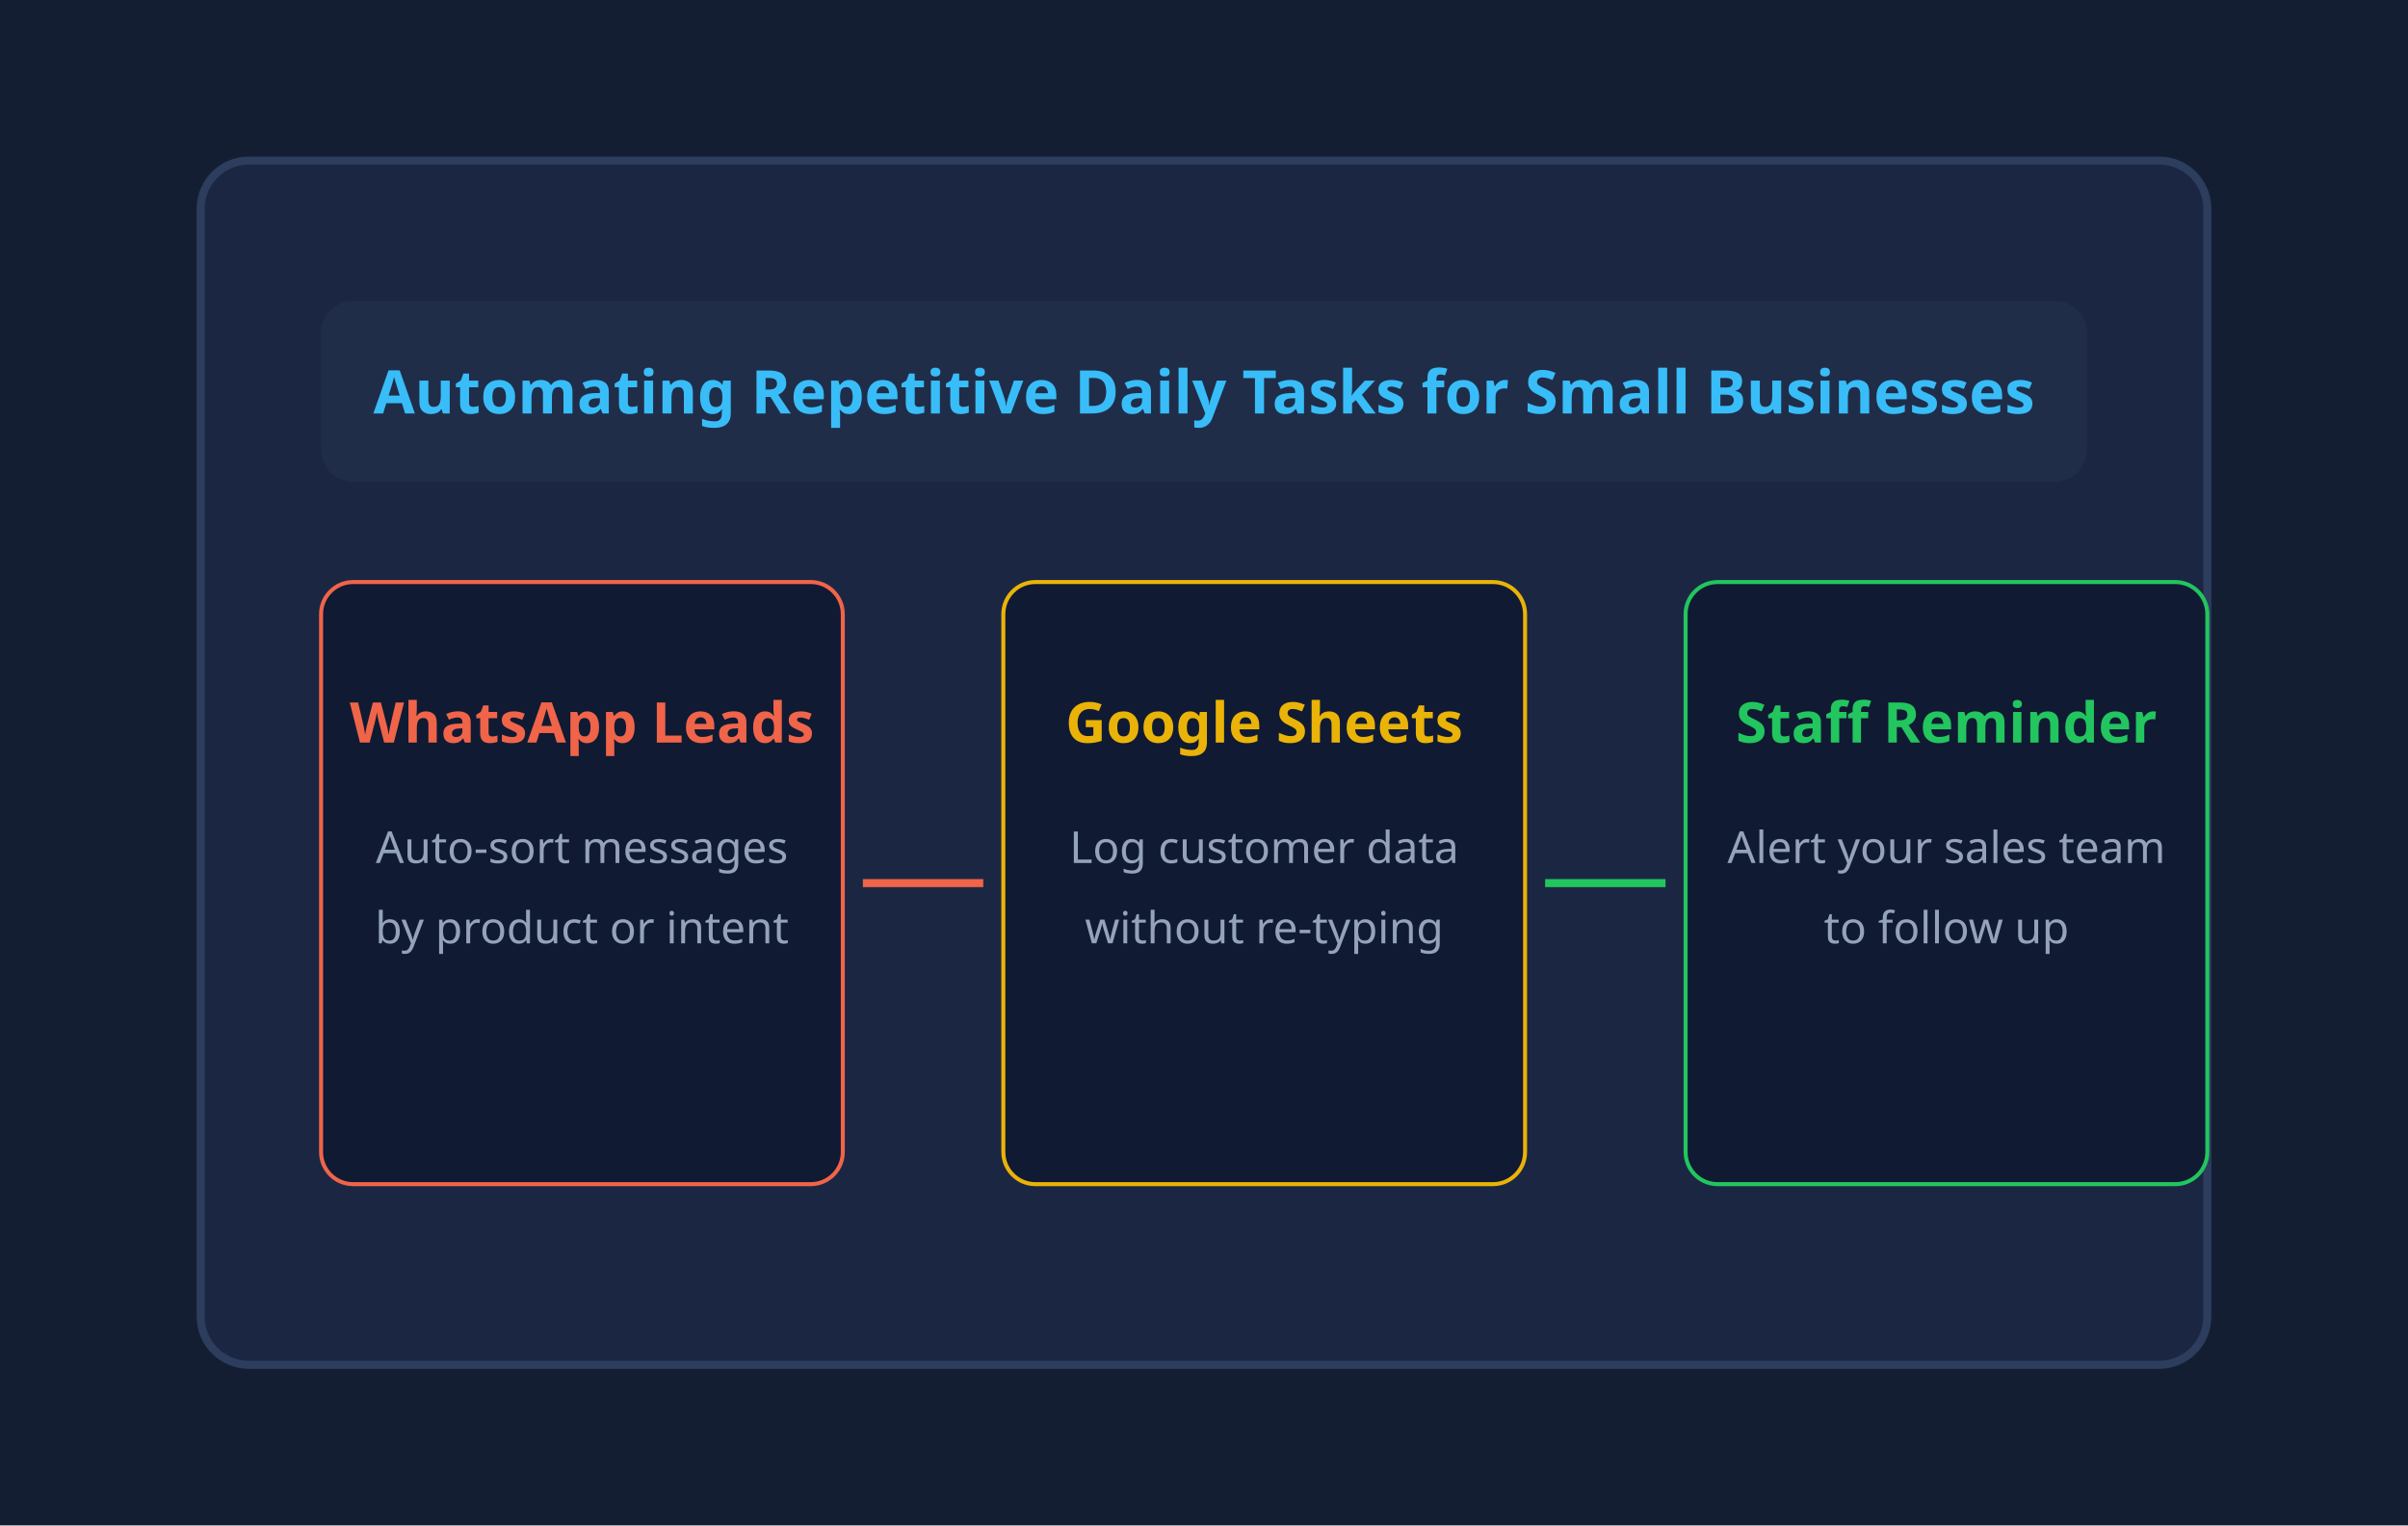
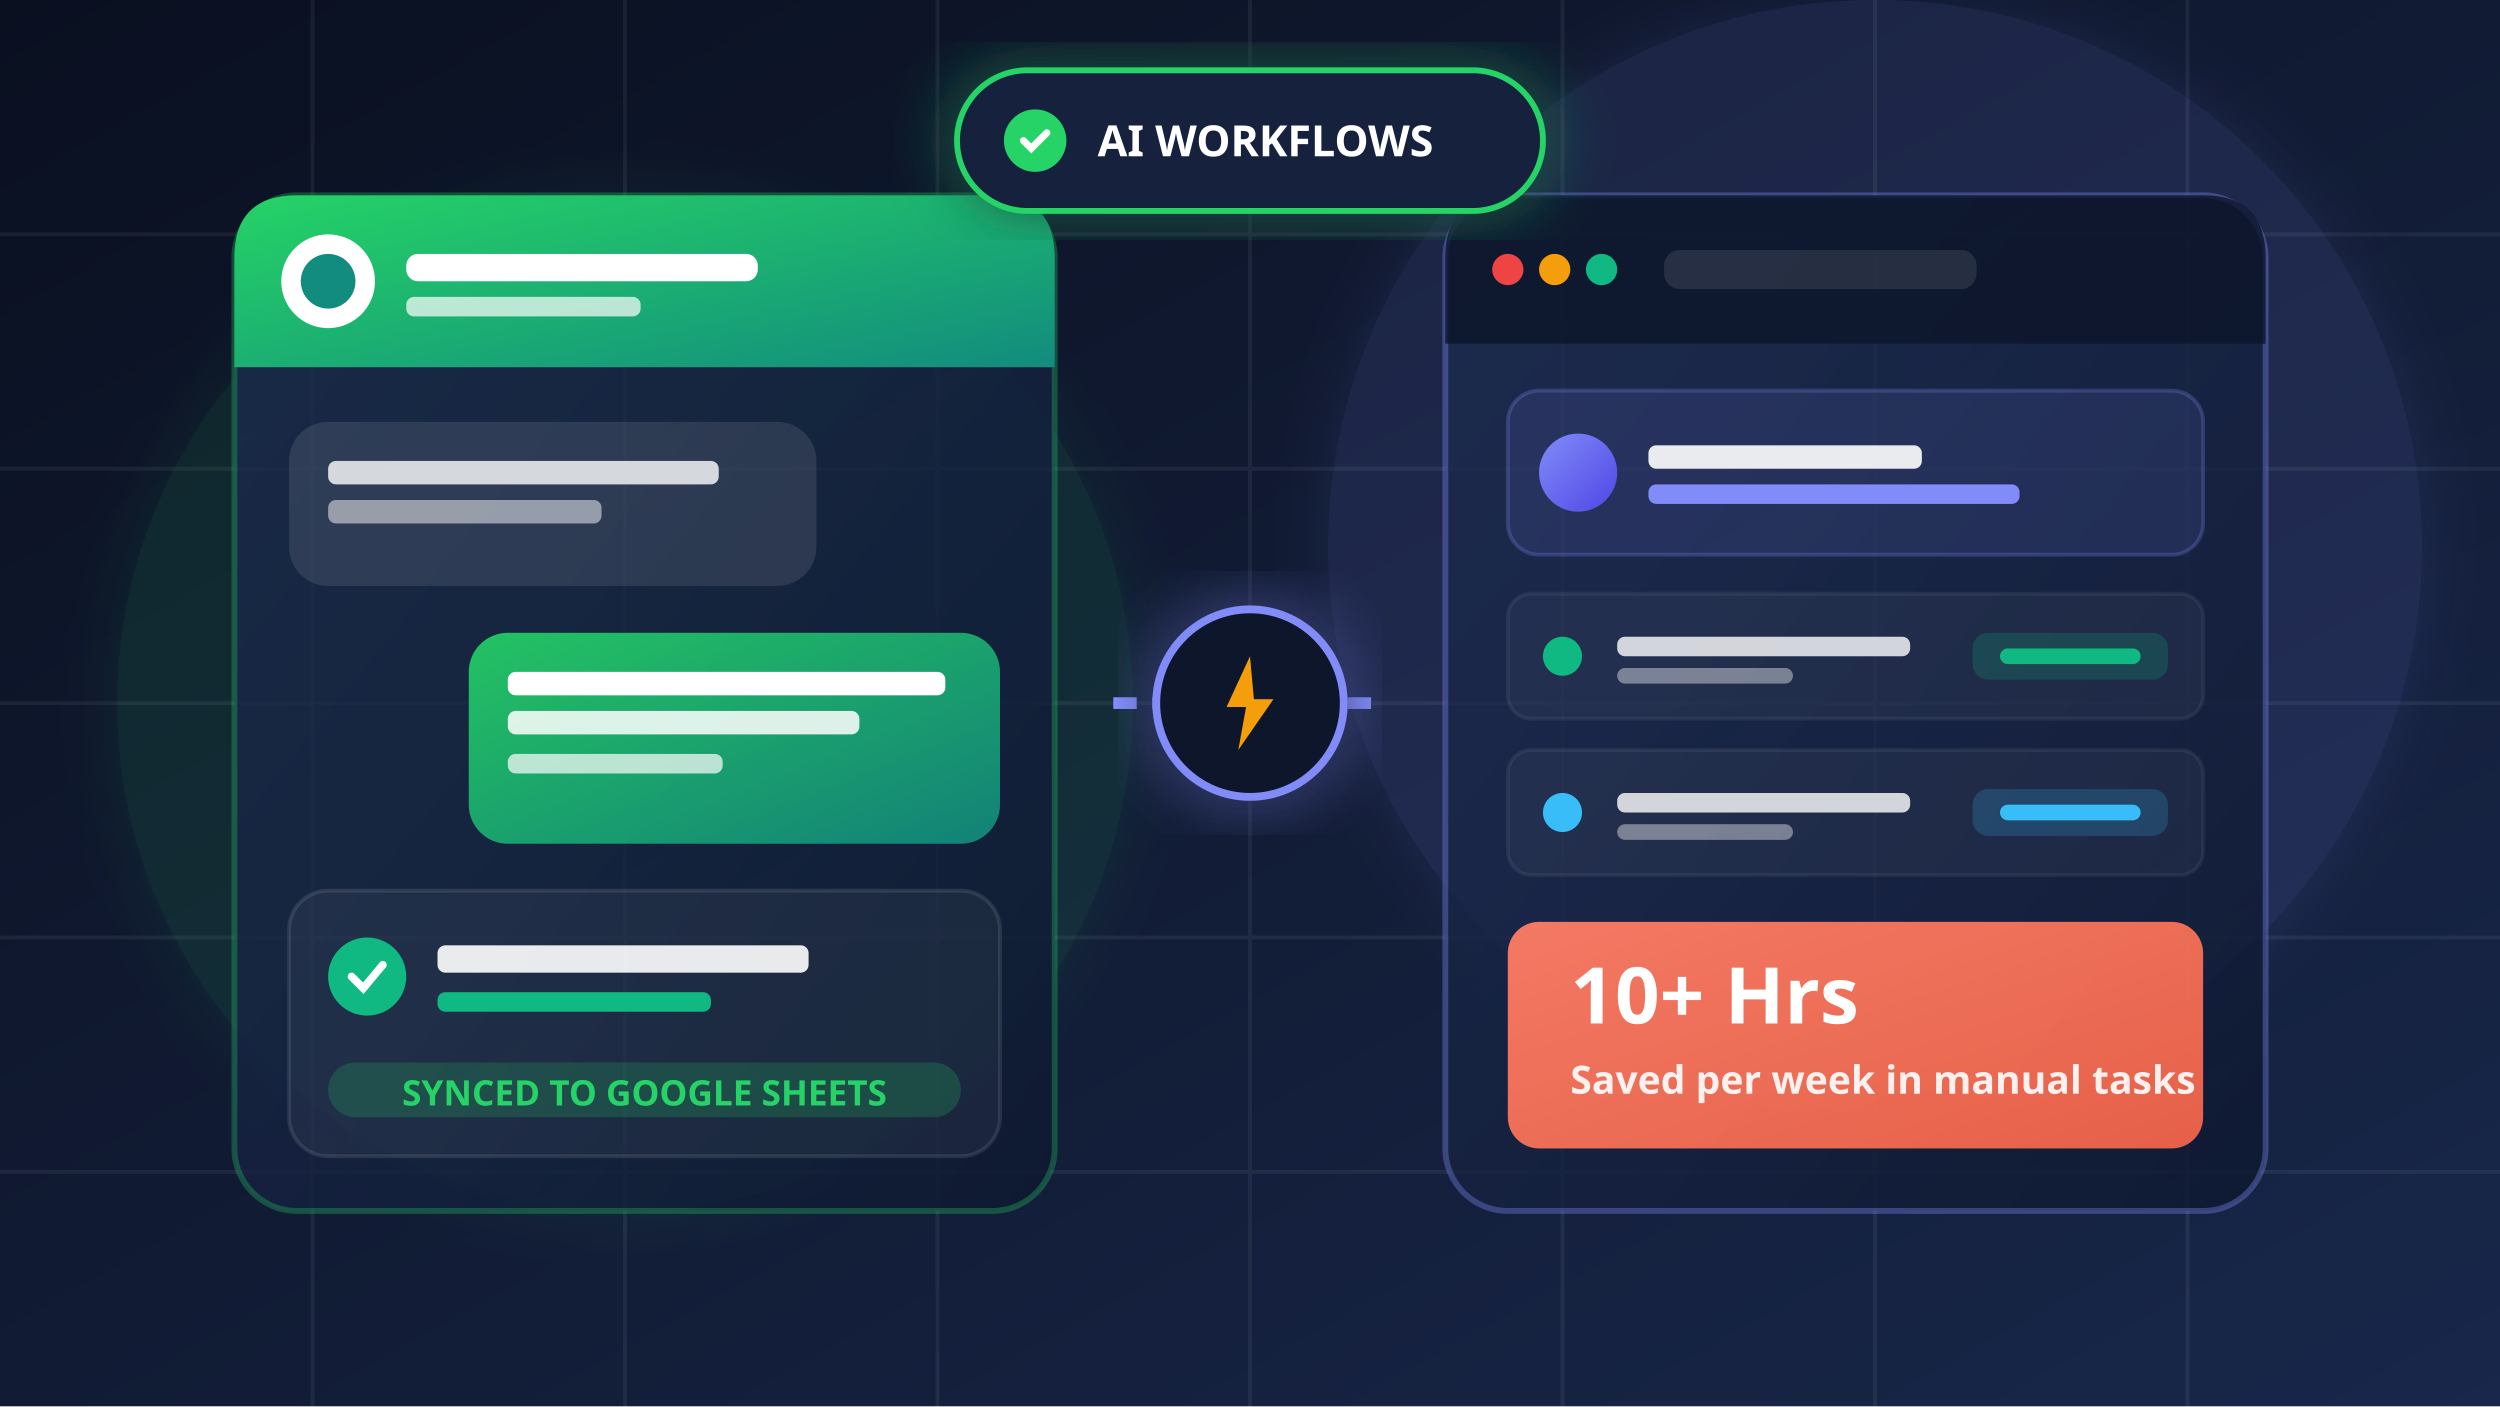
- <svg xmlns="http://www.w3.org/2000/svg" viewBox="0 0 600 380" width="600" height="380">
-   <rect width="600" height="380" fill="#141E33" />
-   <rect x="50" y="40" width="500" height="300" rx="12" fill="#1B2742" stroke="#2D3D5E" stroke-width="2" />
-   <rect x="80" y="75" width="440" height="45" rx="8" fill="#202D49" />
-   <text x="300" y="103" fill="#38BDF8" font-family="system-ui, sans-serif" font-size="15" font-weight="700" text-anchor="middle">Automating Repetitive Daily Tasks for Small Businesses</text>
-   <rect x="80" y="145" width="130" height="150" rx="8" fill="#101A33" stroke="#F06449" stroke-width="1" />
-   <text x="145" y="185" fill="#F06449" font-family="system-ui, sans-serif" font-size="14" font-weight="700" text-anchor="middle">WhatsApp Leads</text>
-   <text x="145" y="215" fill="#94A3B8" font-family="system-ui, sans-serif" font-size="11" text-anchor="middle">Auto-sort messages</text>
-   <text x="145" y="235" fill="#94A3B8" font-family="system-ui, sans-serif" font-size="11" text-anchor="middle">by product or intent</text>
-   <path d="M 215 220 L 245 220" stroke="#F06449" stroke-width="2" />
-   <rect x="250" y="145" width="130" height="150" rx="8" fill="#101A33" stroke="#EAB308" stroke-width="1" />
-   <text x="315" y="185" fill="#EAB308" font-family="system-ui, sans-serif" font-size="14" font-weight="700" text-anchor="middle">Google Sheets</text>
-   <text x="315" y="215" fill="#94A3B8" font-family="system-ui, sans-serif" font-size="11" text-anchor="middle">Log customer data</text>
-   <text x="315" y="235" fill="#94A3B8" font-family="system-ui, sans-serif" font-size="11" text-anchor="middle">without re-typing</text>
-   <path d="M 385 220 L 415 220" stroke="#22C55E" stroke-width="2" />
-   <rect x="420" y="145" width="130" height="150" rx="8" fill="#101A33" stroke="#22C55E" stroke-width="1" />
-   <text x="485" y="185" fill="#22C55E" font-family="system-ui, sans-serif" font-size="14" font-weight="700" text-anchor="middle">Staff Reminder</text>
-   <text x="485" y="215" fill="#94A3B8" font-family="system-ui, sans-serif" font-size="11" text-anchor="middle">Alert your sales team</text>
-   <text x="485" y="235" fill="#94A3B8" font-family="system-ui, sans-serif" font-size="11" text-anchor="middle">to follow up</text>
+ <svg xmlns="http://www.w3.org/2000/svg" viewBox="0 0 640 360" width="640" height="360">
+   <defs>
+     <linearGradient id="bgGrad3" x1="0%" y1="0%" x2="100%" y2="100%">
+       <stop offset="0%" stop-color="#0A1020" />
+       <stop offset="50%" stop-color="#111B34" />
+       <stop offset="100%" stop-color="#18274A" />
+     </linearGradient>
+     <linearGradient id="waGrad" x1="0%" y1="0%" x2="100%" y2="100%">
+       <stop offset="0%" stop-color="#25D366" />
+       <stop offset="100%" stop-color="#128C7E" />
+     </linearGradient>
+     <linearGradient id="aiGrad" x1="0%" y1="0%" x2="100%" y2="100%">
+       <stop offset="0%" stop-color="#818CF8" />
+       <stop offset="100%" stop-color="#4F46E5" />
+     </linearGradient>
+     <linearGradient id="coralGrad3" x1="0%" y1="0%" x2="100%" y2="100%">
+       <stop offset="0%" stop-color="#FF7D66" />
+       <stop offset="100%" stop-color="#F06449" />
+     </linearGradient>
+     <linearGradient id="cardGrad3" x1="0%" y1="0%" x2="100%" y2="100%">
+       <stop offset="0%" stop-color="rgba(28, 44, 80, 0.75)" />
+       <stop offset="100%" stop-color="rgba(14, 24, 48, 0.85)" />
+     </linearGradient>
+     <filter id="glow3" x="-20%" y="-20%" width="140%" height="140%">
+       <feGaussianBlur stdDeviation="8" result="blur" />
+       <feComposite in="SourceGraphic" in2="blur" operator="over" />
+     </filter>
+   </defs>
+   <rect width="640" height="360" fill="url(#bgGrad3)" />
+   <circle cx="160" cy="180" r="130" fill="#25D366" opacity="0.10" filter="url(#glow3)" />
+   <circle cx="480" cy="140" r="140" fill="#818CF8" opacity="0.12" filter="url(#glow3)" />
+   <g opacity="0.06" stroke="#FFFFFF" stroke-width="1">
+     <line x1="0" y1="60" x2="640" y2="60" />
+     <line x1="0" y1="120" x2="640" y2="120" />
+     <line x1="0" y1="180" x2="640" y2="180" />
+     <line x1="0" y1="240" x2="640" y2="240" />
+     <line x1="0" y1="300" x2="640" y2="300" />
+     <line x1="80" y1="0" x2="80" y2="360" />
+     <line x1="160" y1="0" x2="160" y2="360" />
+     <line x1="240" y1="0" x2="240" y2="360" />
+     <line x1="320" y1="0" x2="320" y2="360" />
+     <line x1="400" y1="0" x2="400" y2="360" />
+     <line x1="480" y1="0" x2="480" y2="360" />
+     <line x1="560" y1="0" x2="560" y2="360" />
+   </g>
+   <g transform="translate(60, 50)">
+     <rect width="210" height="260" rx="16" fill="url(#cardGrad3)" stroke="rgba(37, 211, 102, 0.3)" stroke-width="1.5" />
+     <path d="M0 16 Q0 0 16 0 L194 0 Q210 0 210 16 L210 44 L0 44 Z" fill="url(#waGrad)" />
+     <circle cx="24" cy="22" r="12" fill="#FFFFFF" />
+     <circle cx="24" cy="22" r="7" fill="#128C7E" />
+     <rect x="44" y="15" width="90" height="7" rx="3" fill="#FFFFFF" />
+     <rect x="44" y="26" width="60" height="5" rx="2" fill="rgba(255, 255, 255, 0.7)" />
+     <rect x="14" y="58" width="135" height="42" rx="10" fill="rgba(255, 255, 255, 0.1)" />
+     <rect x="24" y="68" width="100" height="6" rx="2" fill="#FFFFFF" opacity="0.8" />
+     <rect x="24" y="78" width="70" height="6" rx="2" fill="rgba(255, 255, 255, 0.5)" />
+     <rect x="60" y="112" width="136" height="54" rx="10" fill="url(#waGrad)" opacity="0.9" />
+     <rect x="70" y="122" width="112" height="6" rx="2" fill="#FFFFFF" />
+     <rect x="70" y="132" width="90" height="6" rx="2" fill="#FFFFFF" opacity="0.85" />
+     <rect x="70" y="143" width="55" height="5" rx="2" fill="#FFFFFF" opacity="0.7" />
+     <rect x="14" y="178" width="182" height="68" rx="10" fill="rgba(255, 255, 255, 0.05)" stroke="rgba(255, 255, 255, 0.1)" />
+     <circle cx="34" cy="200" r="10" fill="#10B981" />
+     <path d="M 30 200 L 33 203 L 38 197" fill="none" stroke="#FFFFFF" stroke-width="2" stroke-linecap="round" />
+     <rect x="52" y="192" width="95" height="7" rx="2" fill="#FFFFFF" opacity="0.9" />
+     <rect x="52" y="204" width="70" height="5" rx="2" fill="#10B981" />
+     <rect x="24" y="222" width="162" height="14" rx="7" fill="rgba(37, 211, 102, 0.2)" />
+     <text x="105" y="233" fill="#25D366" font-family="system-ui, sans-serif" font-size="9" font-weight="700" text-anchor="middle">SYNCED TO GOOGLE SHEETS</text>
+   </g>
+   <g transform="translate(285, 140)">
+     <path d="M 0 40 L 70 40" fill="none" stroke="#818CF8" stroke-width="3" stroke-dasharray="6,4" />
+     <circle cx="35" cy="40" r="24" fill="#0E172A" stroke="#818CF8" stroke-width="2" filter="url(#glow3)" />
+     <path d="M 35 28 L 29 41 L 34 41 L 32 52 L 41 39 L 36 39 Z" fill="#F59E0B" />
+   </g>
+   <g transform="translate(370, 50)">
+     <rect width="210" height="260" rx="16" fill="url(#cardGrad3)" stroke="rgba(129, 140, 248, 0.35)" stroke-width="1.5" />
+     <path d="M0 16 Q0 0 16 0 L194 0 Q210 0 210 16 L210 38 L0 38 Z" fill="rgba(12, 20, 40, 0.8)" />
+     <circle cx="16" cy="19" r="4" fill="#EF4444" />
+     <circle cx="28" cy="19" r="4" fill="#F59E0B" />
+     <circle cx="40" cy="19" r="4" fill="#10B981" />
+     <rect x="56" y="14" width="80" height="10" rx="4" fill="rgba(255, 255, 255, 0.1)" />
+     <rect x="16" y="50" width="178" height="42" rx="8" fill="rgba(129, 140, 248, 0.12)" stroke="rgba(129, 140, 248, 0.25)" />
+     <circle cx="34" cy="71" r="10" fill="url(#aiGrad)" />
+     <rect x="52" y="64" width="70" height="6" rx="2" fill="#FFFFFF" opacity="0.9" />
+     <rect x="52" y="74" width="95" height="5" rx="2" fill="#818CF8" />
+     <rect x="16" y="102" width="178" height="32" rx="6" fill="rgba(255, 255, 255, 0.04)" stroke="rgba(255, 255, 255, 0.06)" />
+     <circle cx="30" cy="118" r="5" fill="#10B981" />
+     <rect x="44" y="113" width="75" height="5" rx="2" fill="#FFFFFF" opacity="0.8" />
+     <rect x="44" y="121" width="45" height="4" rx="2" fill="rgba(255, 255, 255, 0.4)" />
+     <rect x="135" y="112" width="50" height="12" rx="4" fill="rgba(16, 185, 129, 0.2)" />
+     <rect x="142" y="116" width="36" height="4" rx="2" fill="#10B981" />
+     <rect x="16" y="142" width="178" height="32" rx="6" fill="rgba(255, 255, 255, 0.04)" stroke="rgba(255, 255, 255, 0.06)" />
+     <circle cx="30" cy="158" r="5" fill="#38BDF8" />
+     <rect x="44" y="153" width="75" height="5" rx="2" fill="#FFFFFF" opacity="0.8" />
+     <rect x="44" y="161" width="45" height="4" rx="2" fill="rgba(255, 255, 255, 0.4)" />
+     <rect x="135" y="152" width="50" height="12" rx="4" fill="rgba(56, 189, 248, 0.2)" />
+     <rect x="142" y="156" width="36" height="4" rx="2" fill="#38BDF8" />
+     <rect x="16" y="186" width="178" height="58" rx="8" fill="url(#coralGrad3)" opacity="0.95" />
+     <text x="32" y="212" fill="#FFFFFF" font-family="system-ui, sans-serif" font-size="20" font-weight="800">10+ Hrs</text>
+     <text x="32" y="230" fill="#FFFFFF" font-family="system-ui, sans-serif" font-size="10" font-weight="600" opacity="0.9">Saved per week in manual tasks</text>
+   </g>
+   <g transform="translate(245, 18)">
+     <rect width="150" height="36" rx="18" fill="#13203E" stroke="#25D366" stroke-width="1.5" filter="url(#glow3)" />
+     <circle cx="20" cy="18" r="8" fill="#25D366" />
+     <path d="M 17 18 L 19 20 L 23 16" fill="none" stroke="#FFFFFF" stroke-width="1.8" stroke-linecap="round" />
+     <text x="36" y="22" fill="#FFFFFF" font-family="system-ui, sans-serif" font-size="11" font-weight="700">AI WORKFLOWS</text>
+   </g>
</svg>
